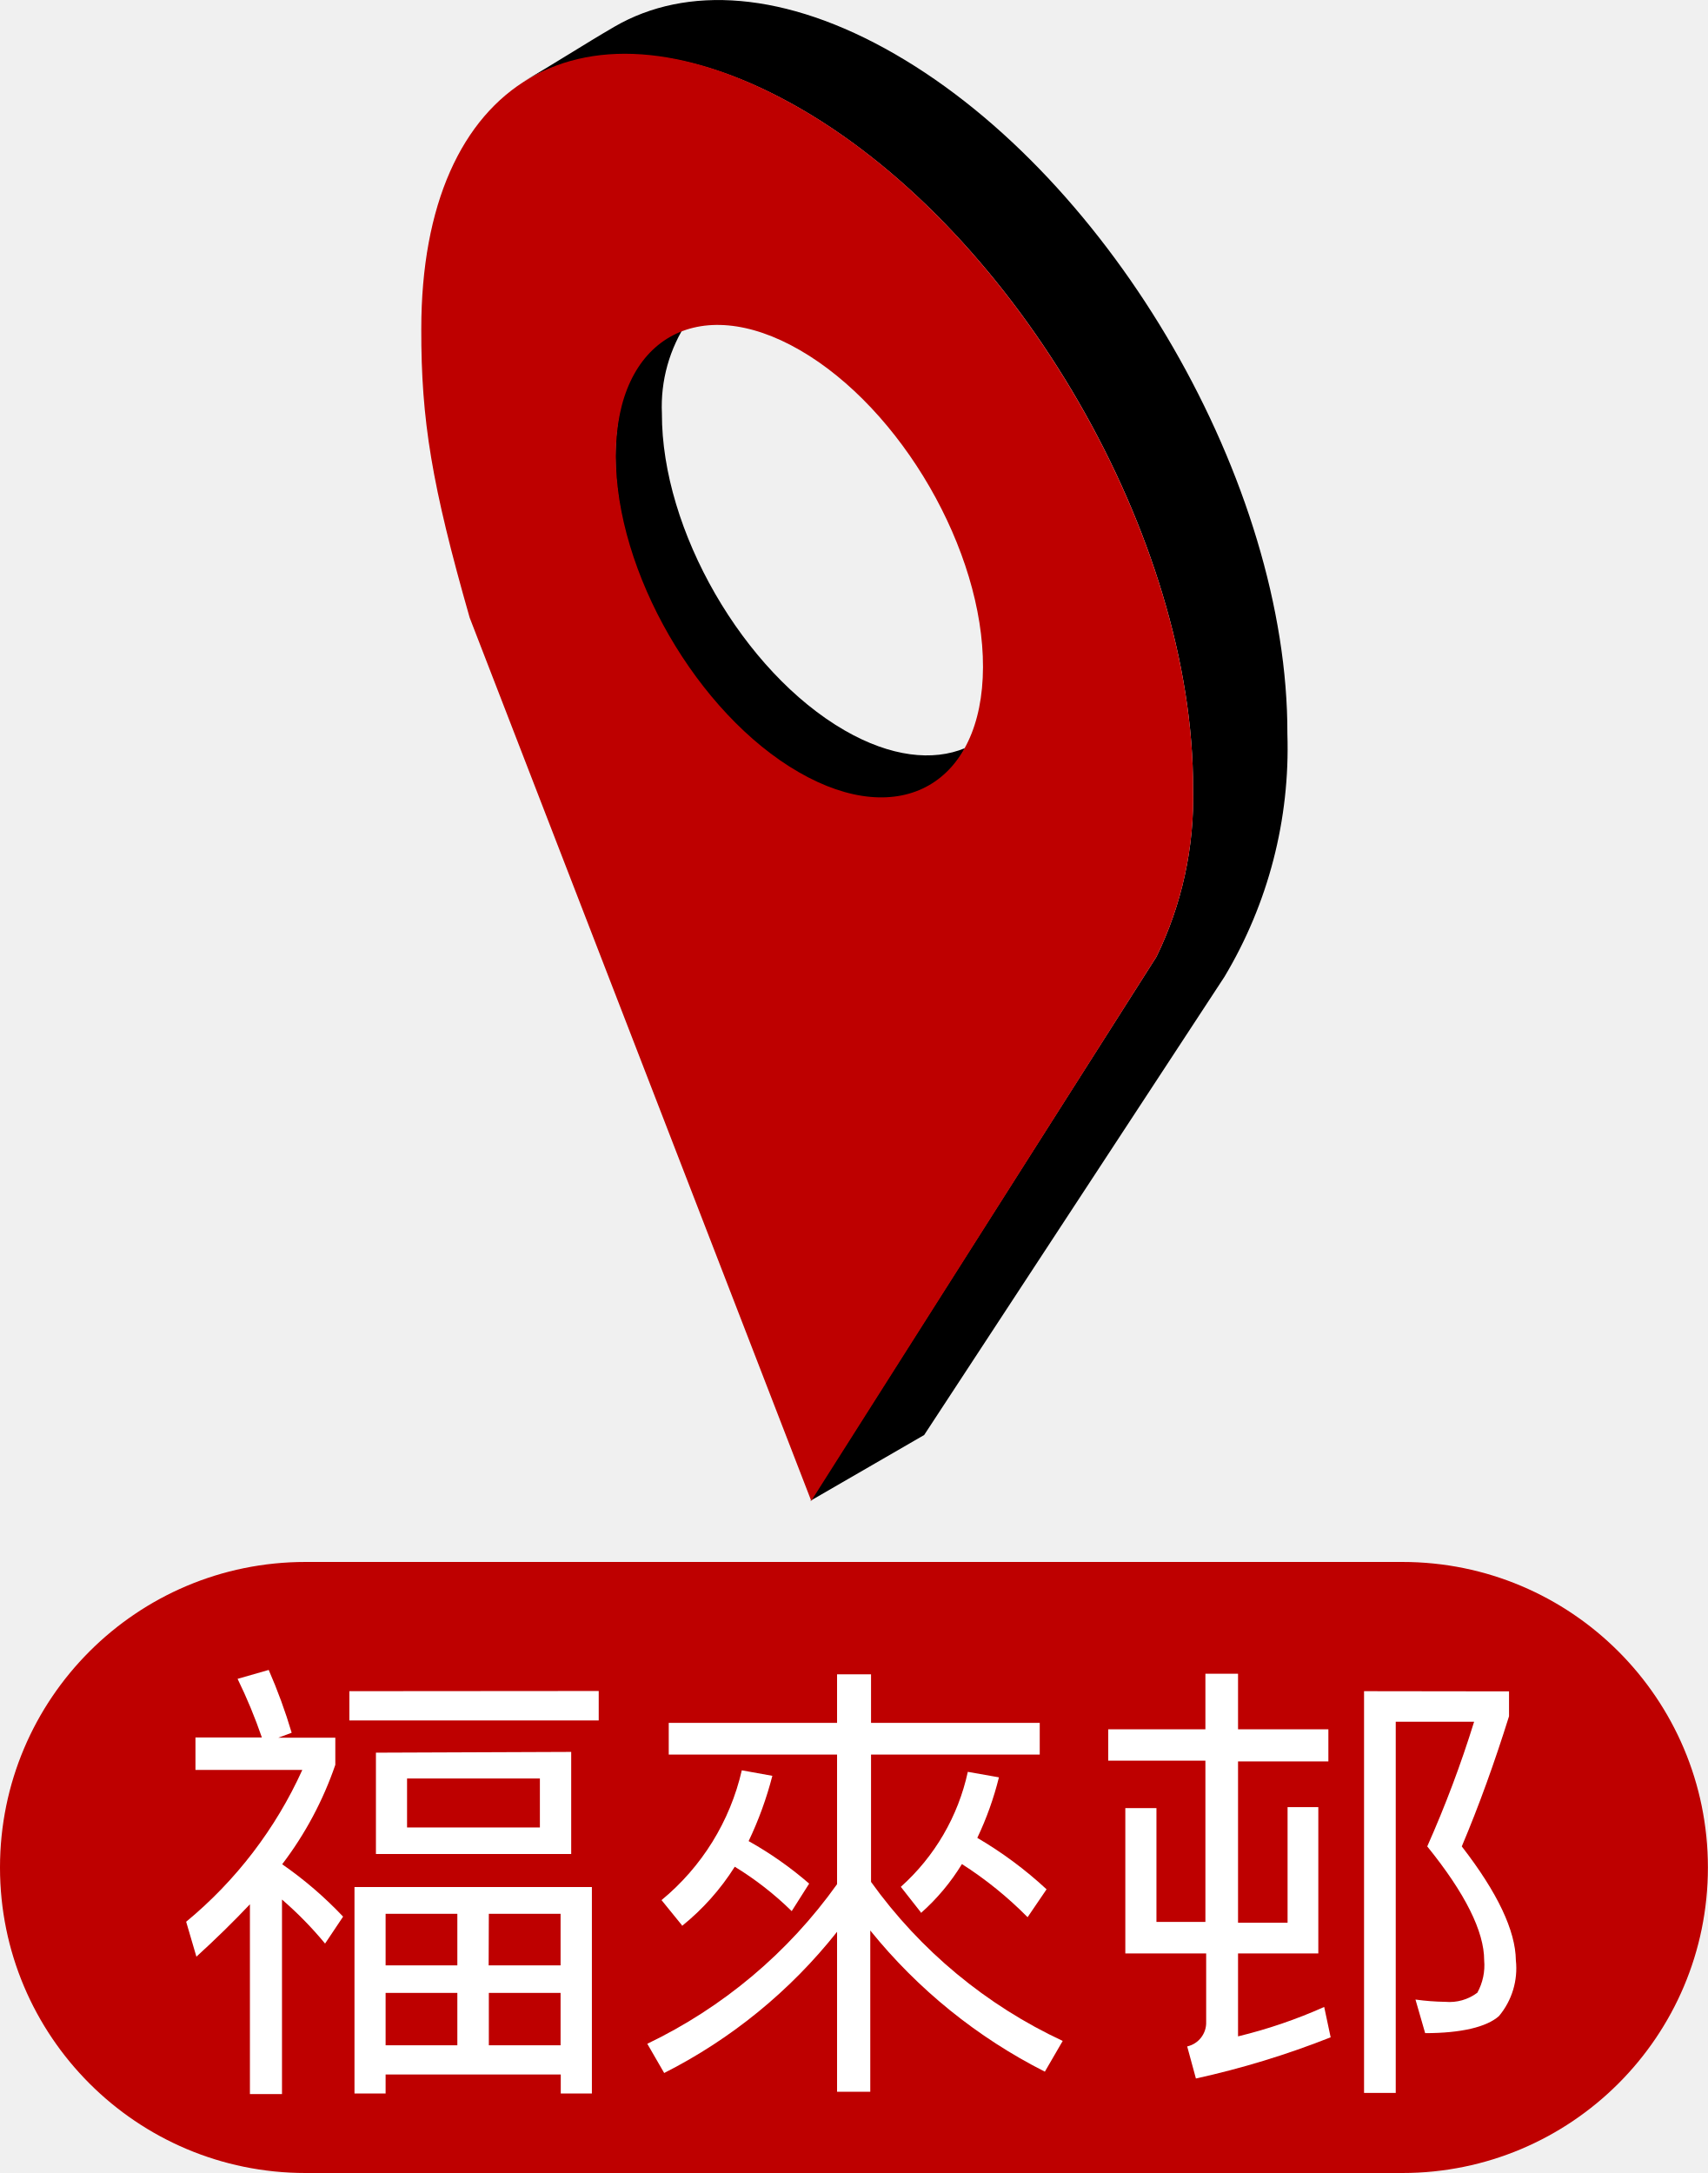
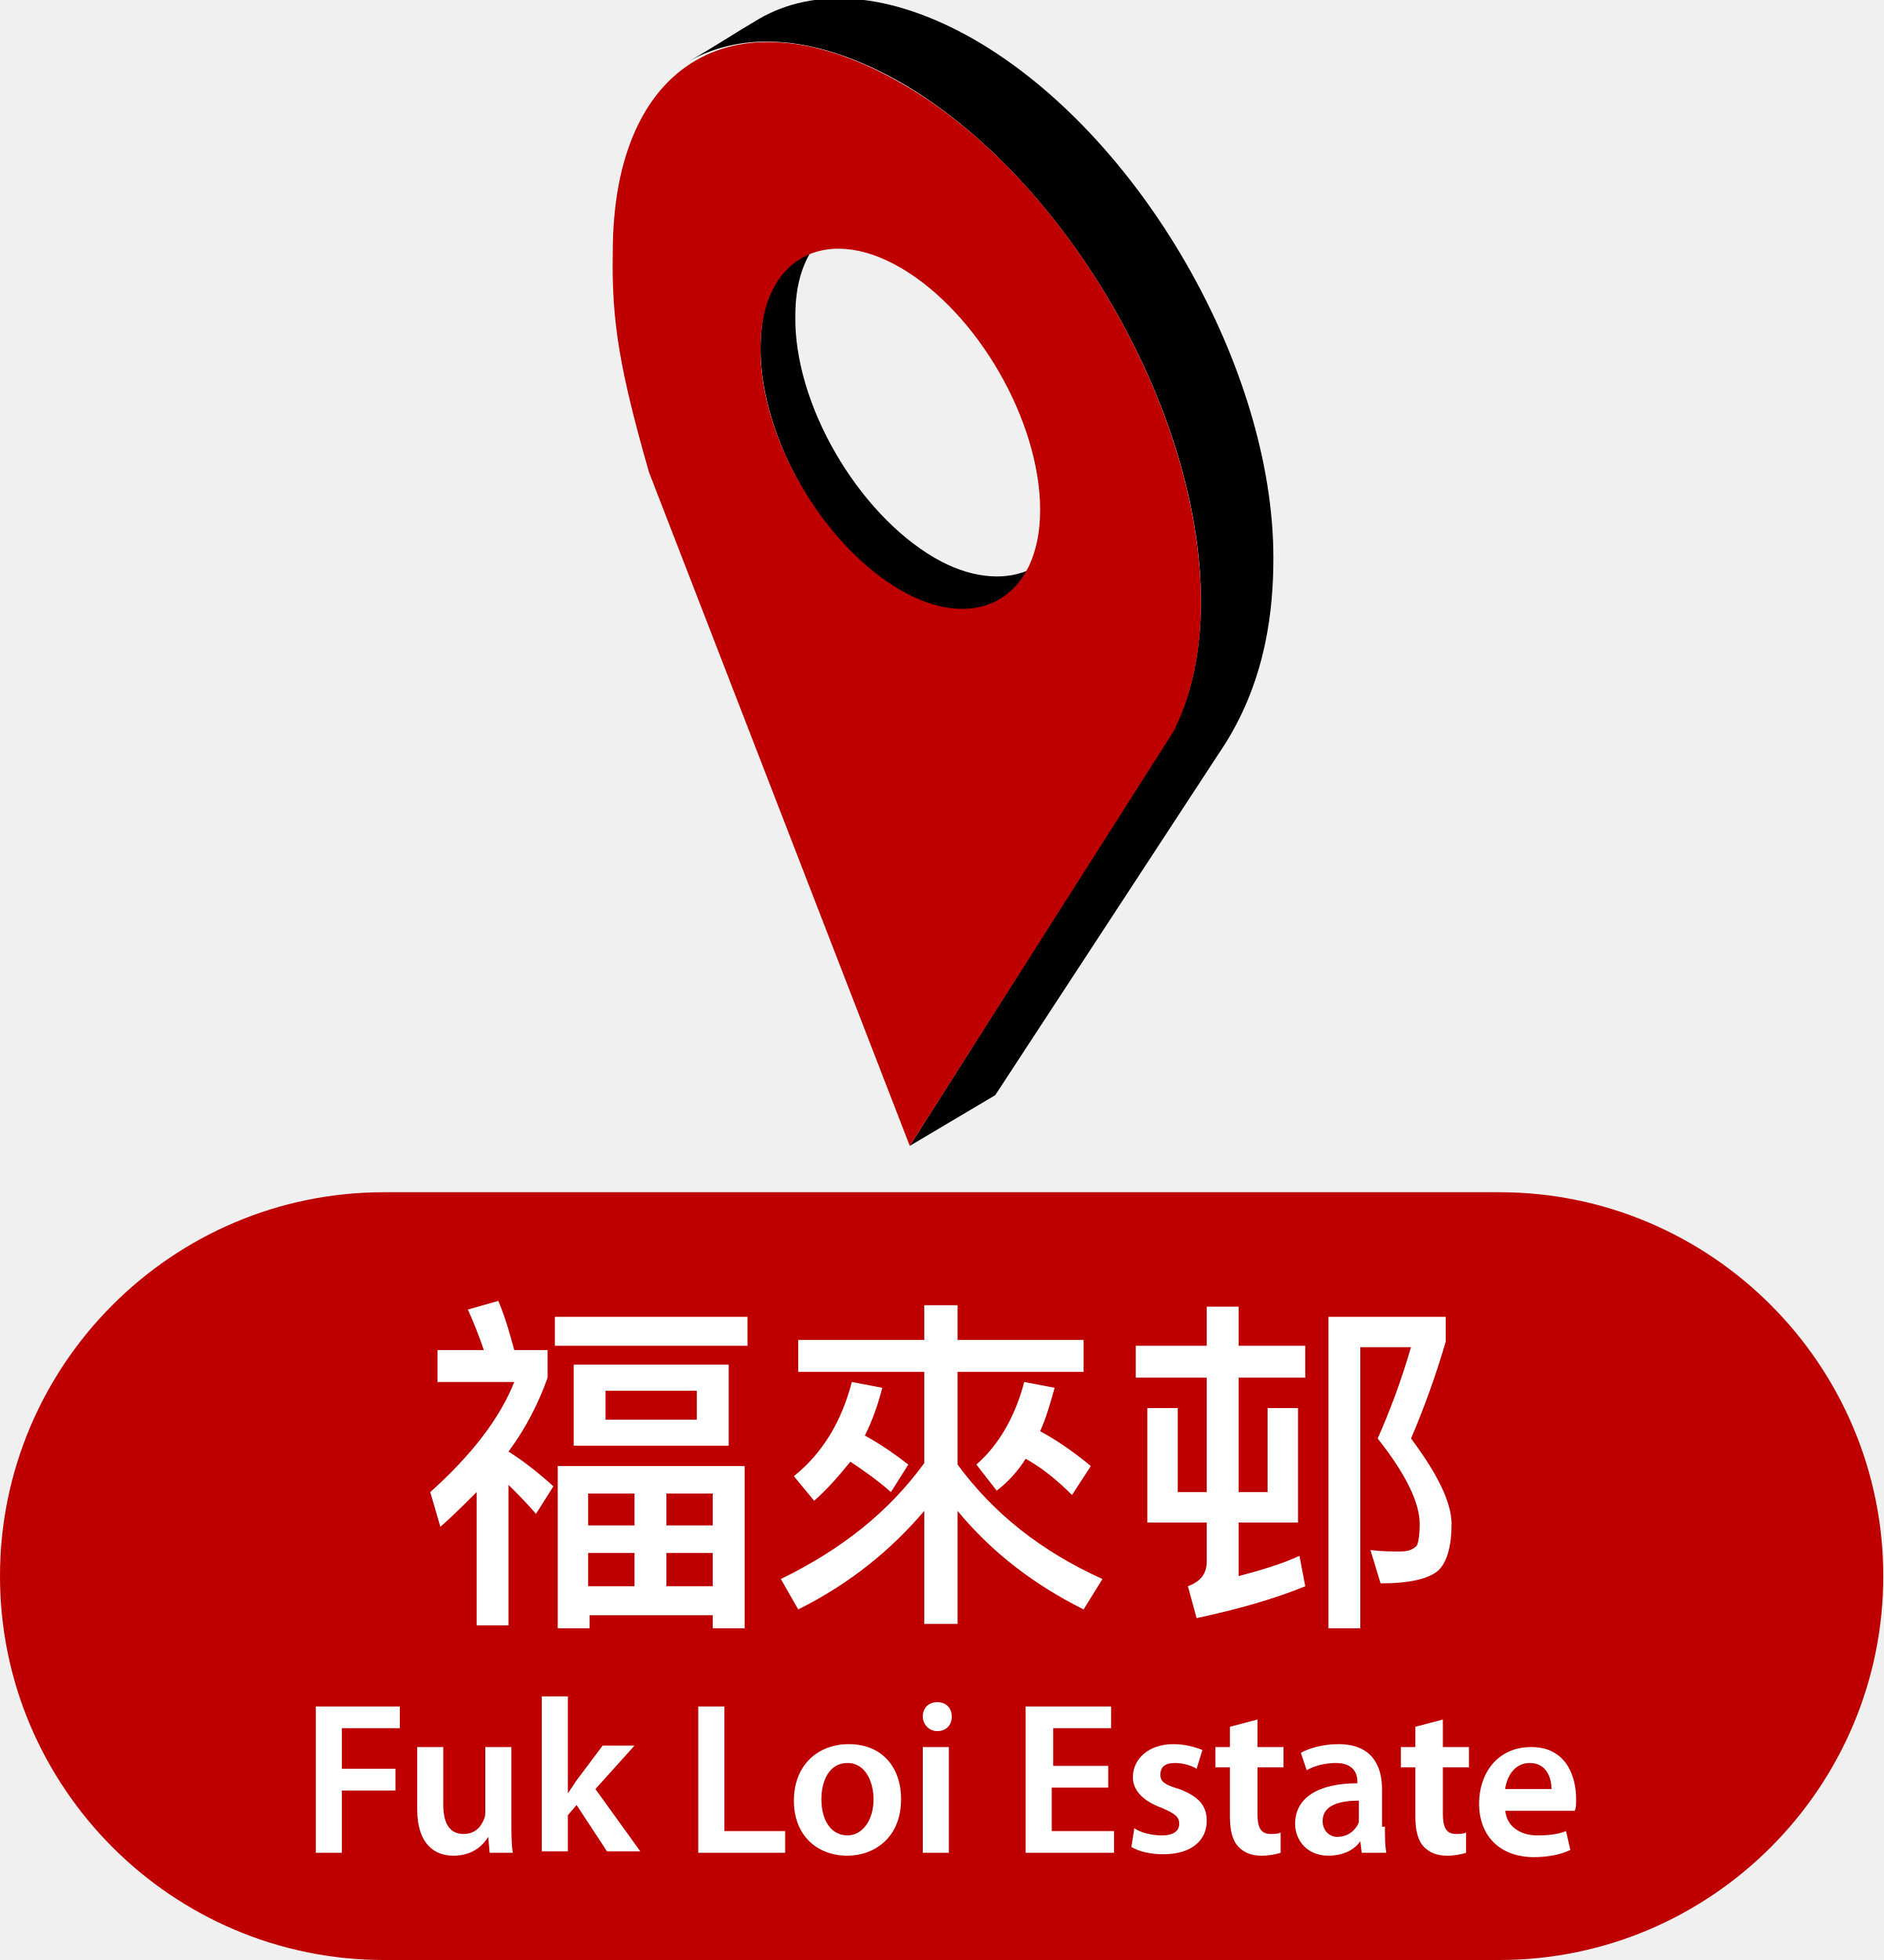
- <svg xmlns="http://www.w3.org/2000/svg" width="90" height="114.51" viewBox="0 0 90 114.51">
-   <g id="Layer_2" data-name="Layer 2">
-     <g id="Pointer">
-       <g>
-         <rect y="82.31" width="90" height="32.2" rx="16.1" style="fill: #be0000" />
-         <g>
-           <path d="M10.35,103.11l-.54-1.84a22.31,22.31,0,0,0,6.12-8H10.3V91.56h3.5a27.11,27.11,0,0,0-1.28-3.09L14.16,88a28.54,28.54,0,0,1,1.21,3.31l-.7.26h3V93a18.6,18.6,0,0,1-2.8,5.24v0A20.48,20.48,0,0,1,18.08,101l-.95,1.42a19.28,19.28,0,0,0-2.27-2.32v10.25H13.17v-10C12.3,101.27,11.36,102.19,10.35,103.11Zm21.2-14v1.55H18.41V89.12Zm-.36,21.21H29.55v-1H20.32v1H18.68V99.44H31.19Zm-1.09-18V97.7H19.81V92.36Zm-6,11.25v-2.72H20.32v2.72Zm0,4.21v-2.76H20.32v2.76Zm4.35-14.06h-7V96.3h7Zm-2.7,9.85h3.79v-2.72H25.76Zm3.79,4.21v-2.76H25.76v2.76Z" style="fill: #fff" />
-           <path d="M44.11,92.46H35.24V90.79h8.87V88.23H45.9v2.56h8.89v1.67H45.9v6.71A25.91,25.91,0,0,0,56,107.55l-.94,1.62a28.16,28.16,0,0,1-9.2-7.44v8.5H44.11V101.8A27.39,27.39,0,0,1,35,109.24l-.89-1.54a26.17,26.17,0,0,0,10-8.41Zm-8.17,9-1.08-1.33a12.48,12.48,0,0,0,4.23-6.84l1.61.29a19,19,0,0,1-1.25,3.44,19.18,19.18,0,0,1,3.19,2.24l-.92,1.45a16.8,16.8,0,0,0-3-2.34A12.68,12.68,0,0,1,35.94,101.49Zm12.59-.68-1.06-1.35A11.36,11.36,0,0,0,51,93.37l1.64.29a16.85,16.85,0,0,1-1.14,3.19,20.82,20.82,0,0,1,3.65,2.71l-1,1.47a20,20,0,0,0-3.46-2.8A11.32,11.32,0,0,1,48.53,100.81Z" style="fill: #fff" />
-           <path d="M63.52,91.13V88.2h1.72v2.93H70v1.69H65.24v8.5h2.61V95.23h1.62v7.71H65.24v4.37a26.29,26.29,0,0,0,4.54-1.55l.34,1.6a46.35,46.35,0,0,1-7.1,2.17l-.46-1.69a1.28,1.28,0,0,0,1-1.3v-3.6H59.3V95.28h1.64v6h2.58v-8.5H58.4V91.13Zm16-2v1.31c-.77,2.46-1.59,4.73-2.49,6.86,1.89,2.44,2.83,4.44,2.85,6a3.92,3.92,0,0,1-.89,2.94c-.65.58-2,.9-3.89.9l-.51-1.77a12.7,12.7,0,0,0,1.57.12,2.45,2.45,0,0,0,1.69-.48,3,3,0,0,0,.36-1.71c0-1.52-1-3.53-3-6a59.41,59.41,0,0,0,2.47-6.57H73.55v19.56H71.88V89.12Z" style="fill: #fff" />
-         </g>
-         <g>
-           <path d="M44.51,38.49c-5.34-3.08-9.65-10.56-9.63-16.7a8.06,8.06,0,0,1,1.36-4.86c-2.36.72-3.8,3.36-3.81,7.17,0,6.14,4.3,13.62,9.64,16.7,3.89,2.25,7.25,1.53,8.79-1.38C49.16,40.13,46.94,39.89,44.51,38.49Z" />
-           <path d="M42.19,5.73C36.42,2.4,31.38,2.09,27.61,4.28c1.58-.91,3.13-1.92,4.78-2.88,3.78-2.19,9-1.88,14.77,1.45C58.62,9.46,67.88,25.5,67.84,38.67a23.45,23.45,0,0,1-3.32,12.81L48.7,75.62l-6,3.47L60.94,50.42a19.06,19.06,0,0,0,1.93-8.87C62.91,28.39,53.65,12.35,42.19,5.73Z" />
-         </g>
-         <path d="M62.87,41.55a19.06,19.06,0,0,1-1.93,8.87L42.75,79.09l-18-46.54c-2-7-2.56-10.41-2.55-15.21,0-13.17,8.57-18.22,20-11.61S62.91,28.39,62.87,41.55Zm-20.78-.86c5.35,3.09,9.69.61,9.71-5.53s-4.3-13.62-9.65-16.71-9.68-.6-9.7,5.54,4.3,13.62,9.64,16.7h0" style="fill: #be0000" />
-       </g>
-     </g>
+ <svg xmlns="http://www.w3.org/2000/svg" version="1.1" id="Layer_1" x="0px" y="0px" width="130px" height="135.3px" viewBox="0 0 130 135.3" style="enable-background:new 0 0 130 135.3;" xml:space="preserve">
+   <path style="fill:#BE0000;" d="M103.5,135.3h-77C11.9,135.3,0,123.4,0,108.8v0c0-14.6,11.9-26.5,26.5-26.5h77  c14.6,0,26.5,11.9,26.5,26.5v0C130,123.4,118.1,135.3,103.5,135.3z" />
+   <g>
+     <path style="fill:#FFFFFF;" d="M30.4,105.4l-0.7-2.4c2.9-2.6,4.8-5.1,5.8-7.6h-5.3v-2.2h3.2c-0.3-0.9-0.7-1.9-1.1-2.8l2.1-0.6   c0.5,1.2,0.8,2.3,1.1,3.4h2.3v1.9c-0.6,1.7-1.5,3.5-2.7,5.1c1.1,0.7,2.1,1.5,3.1,2.4l-1.2,1.9c-0.6-0.7-1.3-1.4-1.9-2v9.7h-2.2V103   C32.1,103.8,31.3,104.6,30.4,105.4z M51.6,90.9v2H38.3v-2H51.6z M51.4,112.4h-2.2v-0.9h-8.5v0.9h-2.2v-11.2h12.9V112.4z M50.3,94.2   v5.6H39.6v-5.6H50.3z M43.8,105.3v-2.2h-3.2v2.2H43.8z M43.8,109.5v-2.3h-3.2v2.3H43.8z M48.1,96h-6.3v2h6.3V96z M46,105.3h3.2   v-2.2H46V105.3z M49.2,109.5v-2.3H46v2.3H49.2z" />
+     <path style="fill:#FFFFFF;" d="M63.8,94.7h-8.7v-2.2h8.7v-2.4h2.3v2.4h8.7v2.2h-8.7v6.4c2.5,3.4,5.8,6,10,7.9l-1.3,2.1   c-3.4-1.7-6.3-3.9-8.7-6.8v7.8h-2.3v-7.8c-2.3,2.7-5.1,5-8.7,6.8l-1.2-2.1c4.3-2.1,7.5-4.7,9.9-8V94.7z M56.2,103.6l-1.4-1.7   c2-1.6,3.3-3.8,4-6.5l2.1,0.4c-0.3,1.2-0.7,2.3-1.2,3.3c1.1,0.6,2.1,1.3,3,2l-1.2,1.9c-0.9-0.8-1.9-1.5-2.8-2.1   C57.9,101.9,57.1,102.8,56.2,103.6z M68.8,102.9l-1.4-1.8c1.6-1.4,2.7-3.4,3.3-5.7l2.1,0.4c-0.3,1.1-0.6,2.1-1,3   c1.3,0.7,2.4,1.5,3.5,2.4l-1.3,2c-1-1-2.1-1.9-3.2-2.5C70.3,101.5,69.6,102.3,68.8,102.9z" />
+     <path style="fill:#FFFFFF;" d="M83.3,92.9v-2.7h2.2v2.7h4.6v2.2h-4.6v7.9h2v-5.8h2.1v7.9h-4.1v3.7c1.5-0.4,2.9-0.8,4.2-1.4l0.4,2.1   c-2.2,0.9-4.7,1.6-7.5,2.2l-0.6-2.2c0.8-0.3,1.3-0.8,1.3-1.7v-2.7h-4.1v-7.9h2.1v5.8h2v-7.9h-4.9v-2.2H83.3z M99.8,90.9v1.7   c-0.7,2.4-1.5,4.6-2.4,6.7c1.8,2.4,2.8,4.4,2.8,5.9c0,1.5-0.3,2.6-0.9,3.2c-0.7,0.6-2,0.9-4,0.9l-0.7-2.3c0.8,0.1,1.5,0.1,2.1,0.1   c0.6,0,0.9-0.2,1.1-0.4c0.1-0.2,0.2-0.7,0.2-1.5c0-1.5-1-3.5-2.9-5.9c0.8-1.8,1.6-3.9,2.3-6.3h-3.5v19.4h-2.2V90.9H99.8z" />
+     <path style="fill:#FFFFFF;" d="M21.7,117.8h5.9v1.5h-4v2.8h3.7v1.5h-3.7v4.3h-1.8V117.8z" />
+     <path style="fill:#FFFFFF;" d="M35.3,125.7c0,0.9,0,1.6,0.1,2.2h-1.6l-0.1-1.1h0c-0.3,0.5-1,1.3-2.4,1.3c-1.3,0-2.5-0.8-2.5-3.2   v-4.3h1.8v4c0,1.2,0.4,2,1.4,2c0.8,0,1.2-0.5,1.4-1c0.1-0.2,0.1-0.4,0.1-0.6v-4.4h1.8V125.7z" />
+     <path style="fill:#FFFFFF;" d="M39.2,123.8L39.2,123.8c0.2-0.3,0.4-0.6,0.6-0.9l1.8-2.4h2.2l-2.7,3l3.1,4.3h-2.3l-2.1-3.2l-0.6,0.7   v2.5h-1.8v-10.7h1.8V123.8z" />
+     <path style="fill:#FFFFFF;" d="M48.1,117.8H50v8.6h4.2v1.5h-6V117.8z" />
+     <path style="fill:#FFFFFF;" d="M58.5,128.1c-2.1,0-3.7-1.4-3.7-3.8c0-2.4,1.6-3.9,3.8-3.9c2.2,0,3.6,1.5,3.6,3.8   C62.2,126.9,60.3,128.1,58.5,128.1L58.5,128.1z M58.5,126.7c1,0,1.8-1,1.8-2.5c0-1.1-0.5-2.5-1.8-2.5c-1.3,0-1.8,1.3-1.8,2.5   C56.7,125.7,57.4,126.7,58.5,126.7L58.5,126.7z" />
+     <path style="fill:#FFFFFF;" d="M64.7,119.5c-0.6,0-1-0.5-1-1c0-0.6,0.4-1,1-1c0.6,0,1,0.4,1,1C65.7,119.1,65.3,119.5,64.7,119.5   L64.7,119.5z M63.7,127.9v-7.3h1.8v7.3H63.7z" />
+     <path style="fill:#FFFFFF;" d="M76.4,123.4h-3.8v3h4.3v1.5h-6.1v-10.1h5.9v1.5h-4v2.6h3.8V123.4z" />
+     <path style="fill:#FFFFFF;" d="M78.3,126.2c0.4,0.3,1.2,0.5,1.9,0.5c0.8,0,1.2-0.3,1.2-0.8c0-0.5-0.3-0.7-1.2-1.1   c-1.4-0.5-2-1.3-2-2.1c0-1.3,1.1-2.3,2.8-2.3c0.8,0,1.5,0.2,2,0.4l-0.4,1.3c-0.3-0.2-0.9-0.4-1.5-0.4c-0.7,0-1,0.3-1,0.8   c0,0.5,0.3,0.7,1.3,1c1.3,0.5,1.9,1.1,1.9,2.2c0,1.3-1,2.3-3,2.3c-0.9,0-1.7-0.2-2.2-0.5L78.3,126.2z" />
+     <path style="fill:#FFFFFF;" d="M86.8,118.7v1.9h1.8v1.4h-1.8v3.2c0,0.9,0.2,1.4,0.9,1.4c0.3,0,0.5,0,0.7-0.1l0,1.4   c-0.3,0.1-0.8,0.2-1.3,0.2c-0.7,0-1.2-0.2-1.6-0.6c-0.4-0.4-0.6-1.1-0.6-2.1V122h-1v-1.4h1v-1.4L86.8,118.7z" />
+     <path style="fill:#FFFFFF;" d="M95.6,126.1c0,0.7,0,1.3,0.1,1.8h-1.7l-0.1-0.8h0c-0.4,0.6-1.2,1-2.2,1c-1.5,0-2.3-1.1-2.3-2.2   c0-1.8,1.6-2.8,4.3-2.8V123c0-0.5-0.2-1.3-1.5-1.3c-0.7,0-1.5,0.2-2,0.5l-0.4-1.2c0.5-0.3,1.5-0.6,2.6-0.6c2.3,0,3,1.5,3,3.1V126.1   z M93.8,124.3c-1.3,0-2.5,0.3-2.5,1.4c0,0.7,0.5,1.1,1,1.1c0.8,0,1.3-0.5,1.5-1c0-0.1,0-0.3,0-0.4V124.3z" />
+     <path style="fill:#FFFFFF;" d="M99.6,118.7v1.9h1.8v1.4h-1.8v3.2c0,0.9,0.2,1.4,0.9,1.4c0.3,0,0.5,0,0.7-0.1l0,1.4   c-0.3,0.1-0.8,0.2-1.3,0.2c-0.7,0-1.2-0.2-1.6-0.6c-0.4-0.4-0.6-1.1-0.6-2.1V122h-1v-1.4h1v-1.4L99.6,118.7z" />
+     <path style="fill:#FFFFFF;" d="M103.9,124.8c0,1.3,1.1,1.9,2.2,1.9c0.9,0,1.5-0.1,2-0.3l0.3,1.3c-0.6,0.3-1.5,0.5-2.5,0.5   c-2.4,0-3.8-1.5-3.8-3.7c0-2,1.2-3.9,3.6-3.9c2.4,0,3.1,2,3.1,3.6c0,0.3,0,0.6-0.1,0.8H103.9z M107.1,123.5c0-0.7-0.3-1.8-1.5-1.8   c-1.1,0-1.6,1-1.7,1.8H107.1z" />
  </g>
+   <g>
+     <path d="M64.5,38.5c-5.3-3.1-9.7-10.6-9.6-16.7c0-2.1,0.5-3.7,1.4-4.9c-2.4,0.7-3.8,3.4-3.8,7.2c0,6.1,4.3,13.6,9.6,16.7   c3.9,2.2,7.2,1.5,8.8-1.4C69.2,40.1,66.9,39.9,64.5,38.5z" />
+     <path d="M62.2,5.7c-5.8-3.3-10.8-3.6-14.6-1.5c1.6-0.9,3.1-1.9,4.8-2.9c3.8-2.2,9-1.9,14.8,1.4c11.5,6.6,20.7,22.7,20.7,35.8   c0,3.6-0.5,8.3-3.3,12.8L68.7,75.6l-5.9,3.5l18.2-28.7c1.2-2.3,1.9-5.3,1.9-8.9C82.9,28.4,73.6,12.3,62.2,5.7z" />
+   </g>
+   <path style="fill:#BE0000;" d="M82.9,41.6c0,3.6-0.7,6.5-1.9,8.9L62.8,79.1l-18-46.5c-2-7-2.6-10.4-2.5-15.2  c0-13.2,8.6-18.2,20-11.6C73.6,12.3,82.9,28.4,82.9,41.6z M62.1,40.7c5.3,3.1,9.7,0.6,9.7-5.5c0-6.1-4.3-13.6-9.6-16.7  c-5.3-3.1-9.7-0.6-9.7,5.5C52.4,30.1,56.8,37.6,62.1,40.7L62.1,40.7" />
</svg>
